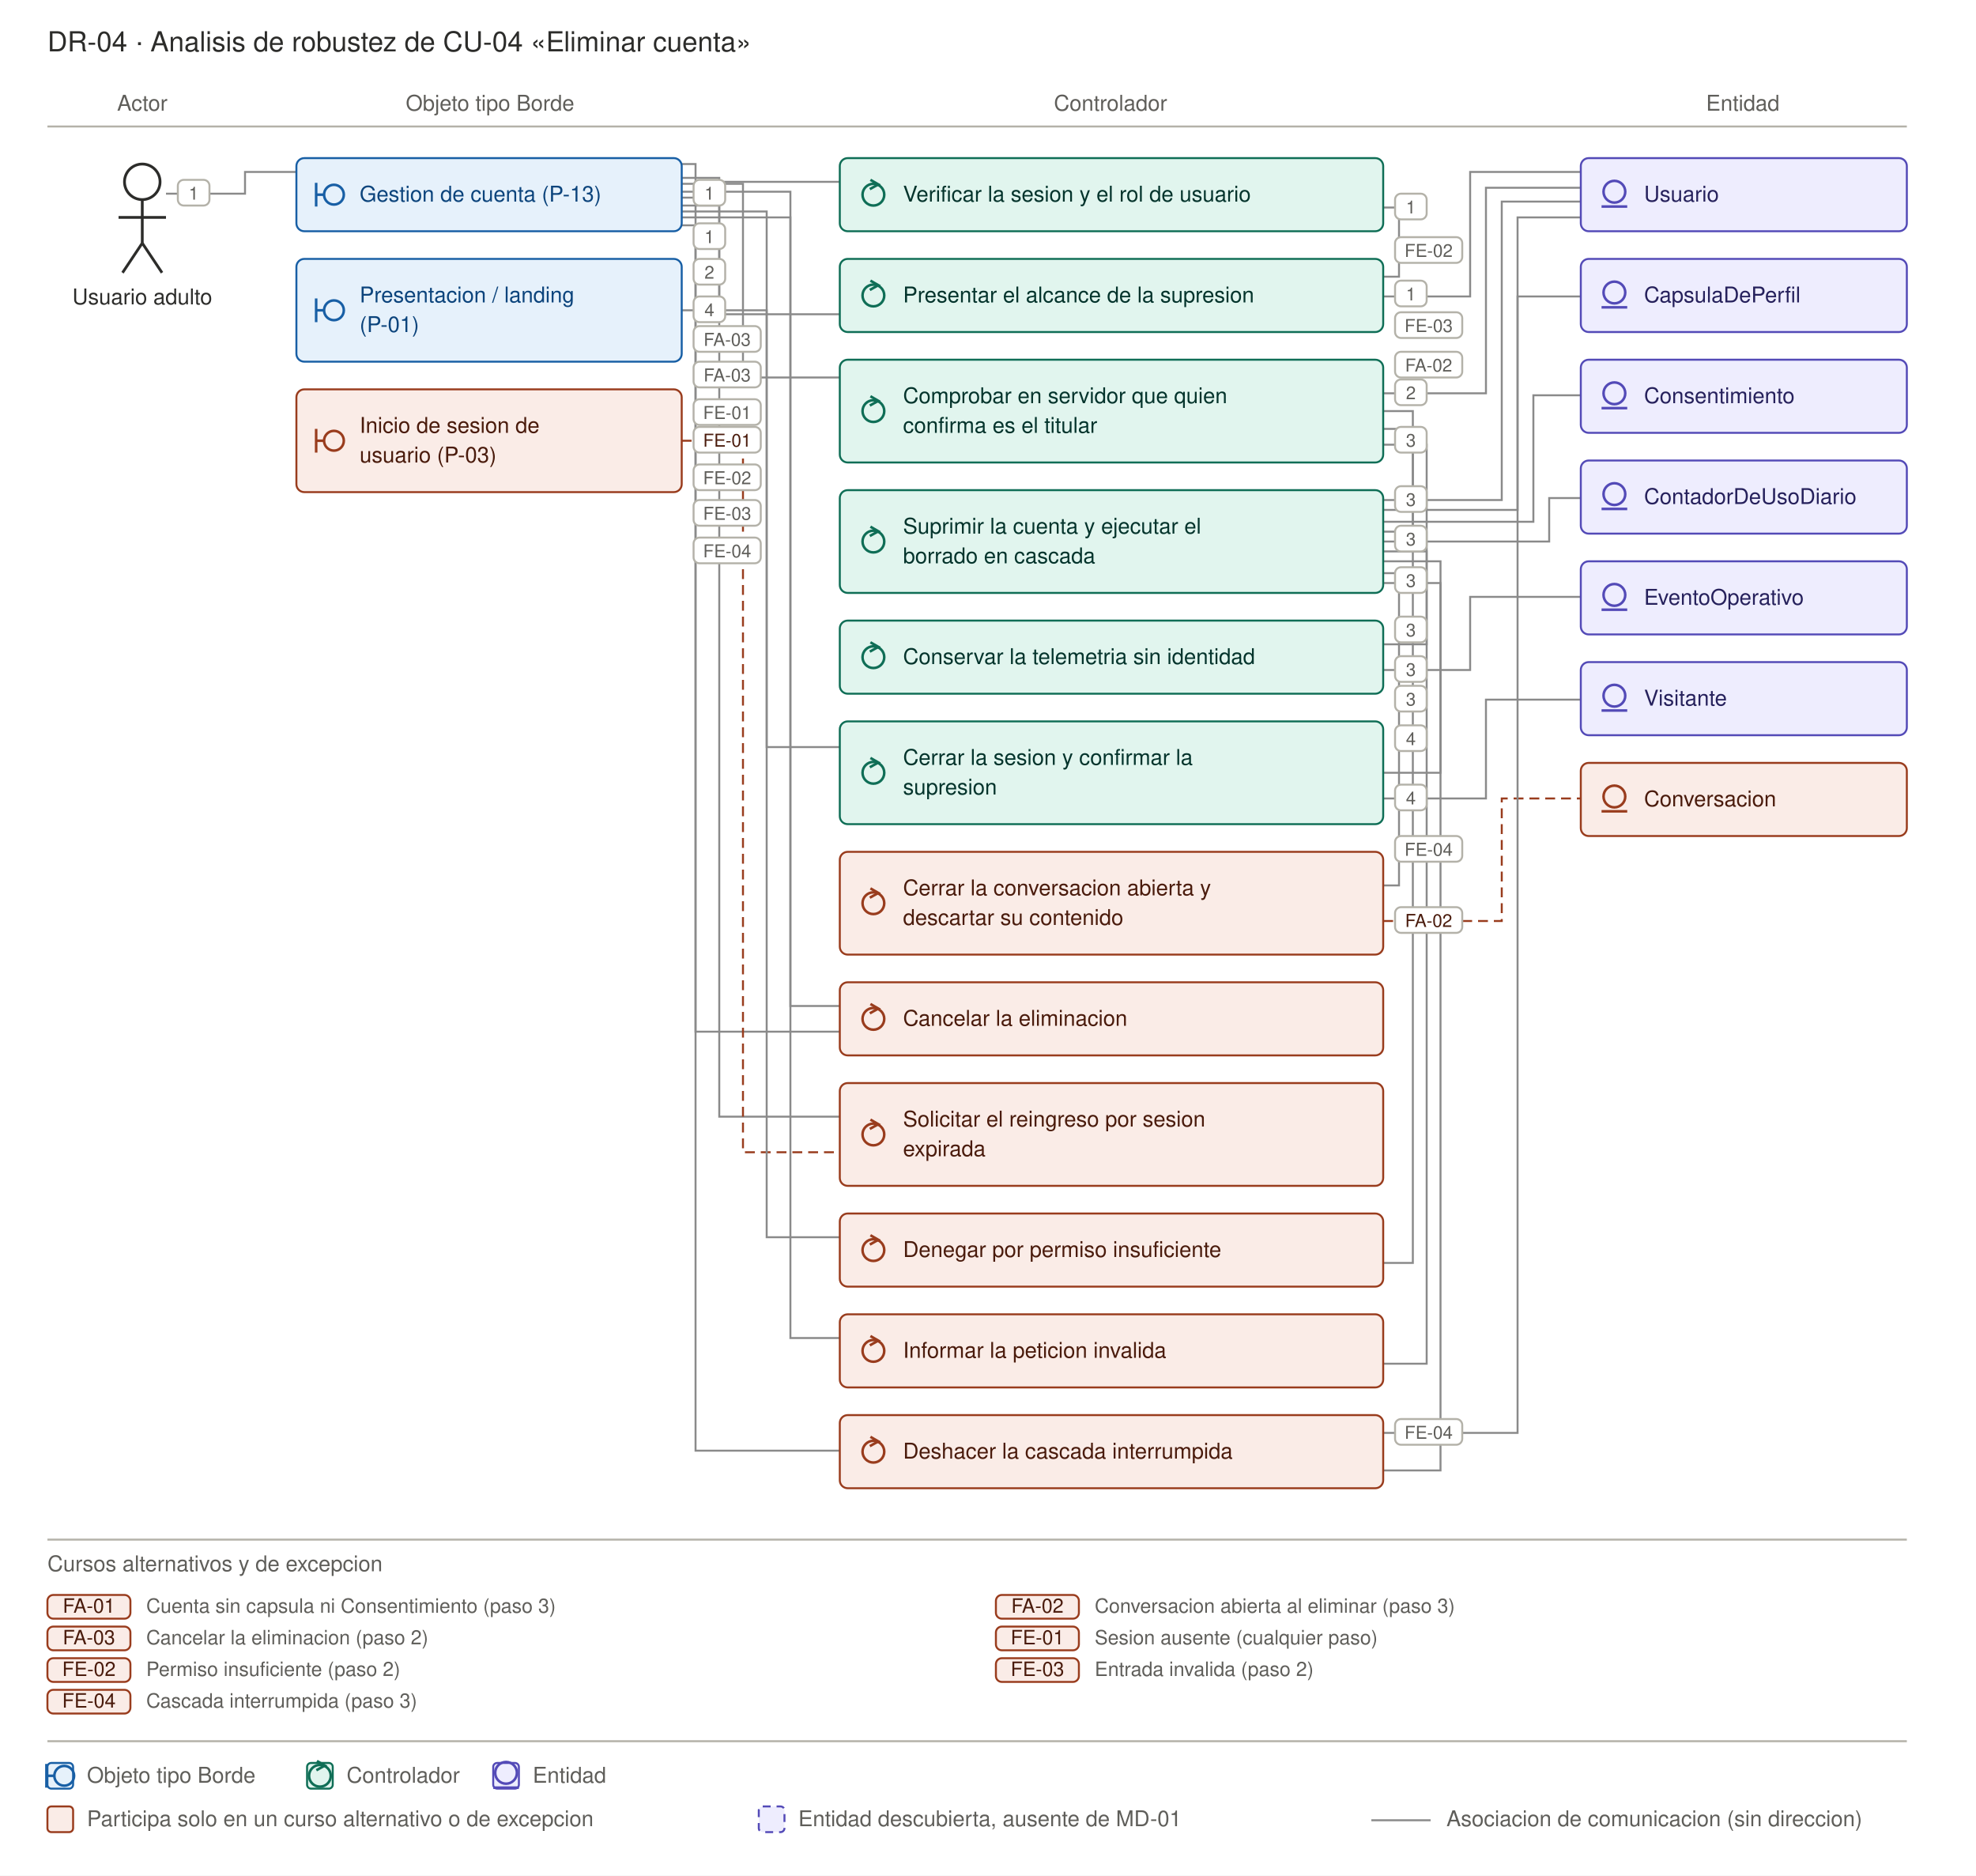
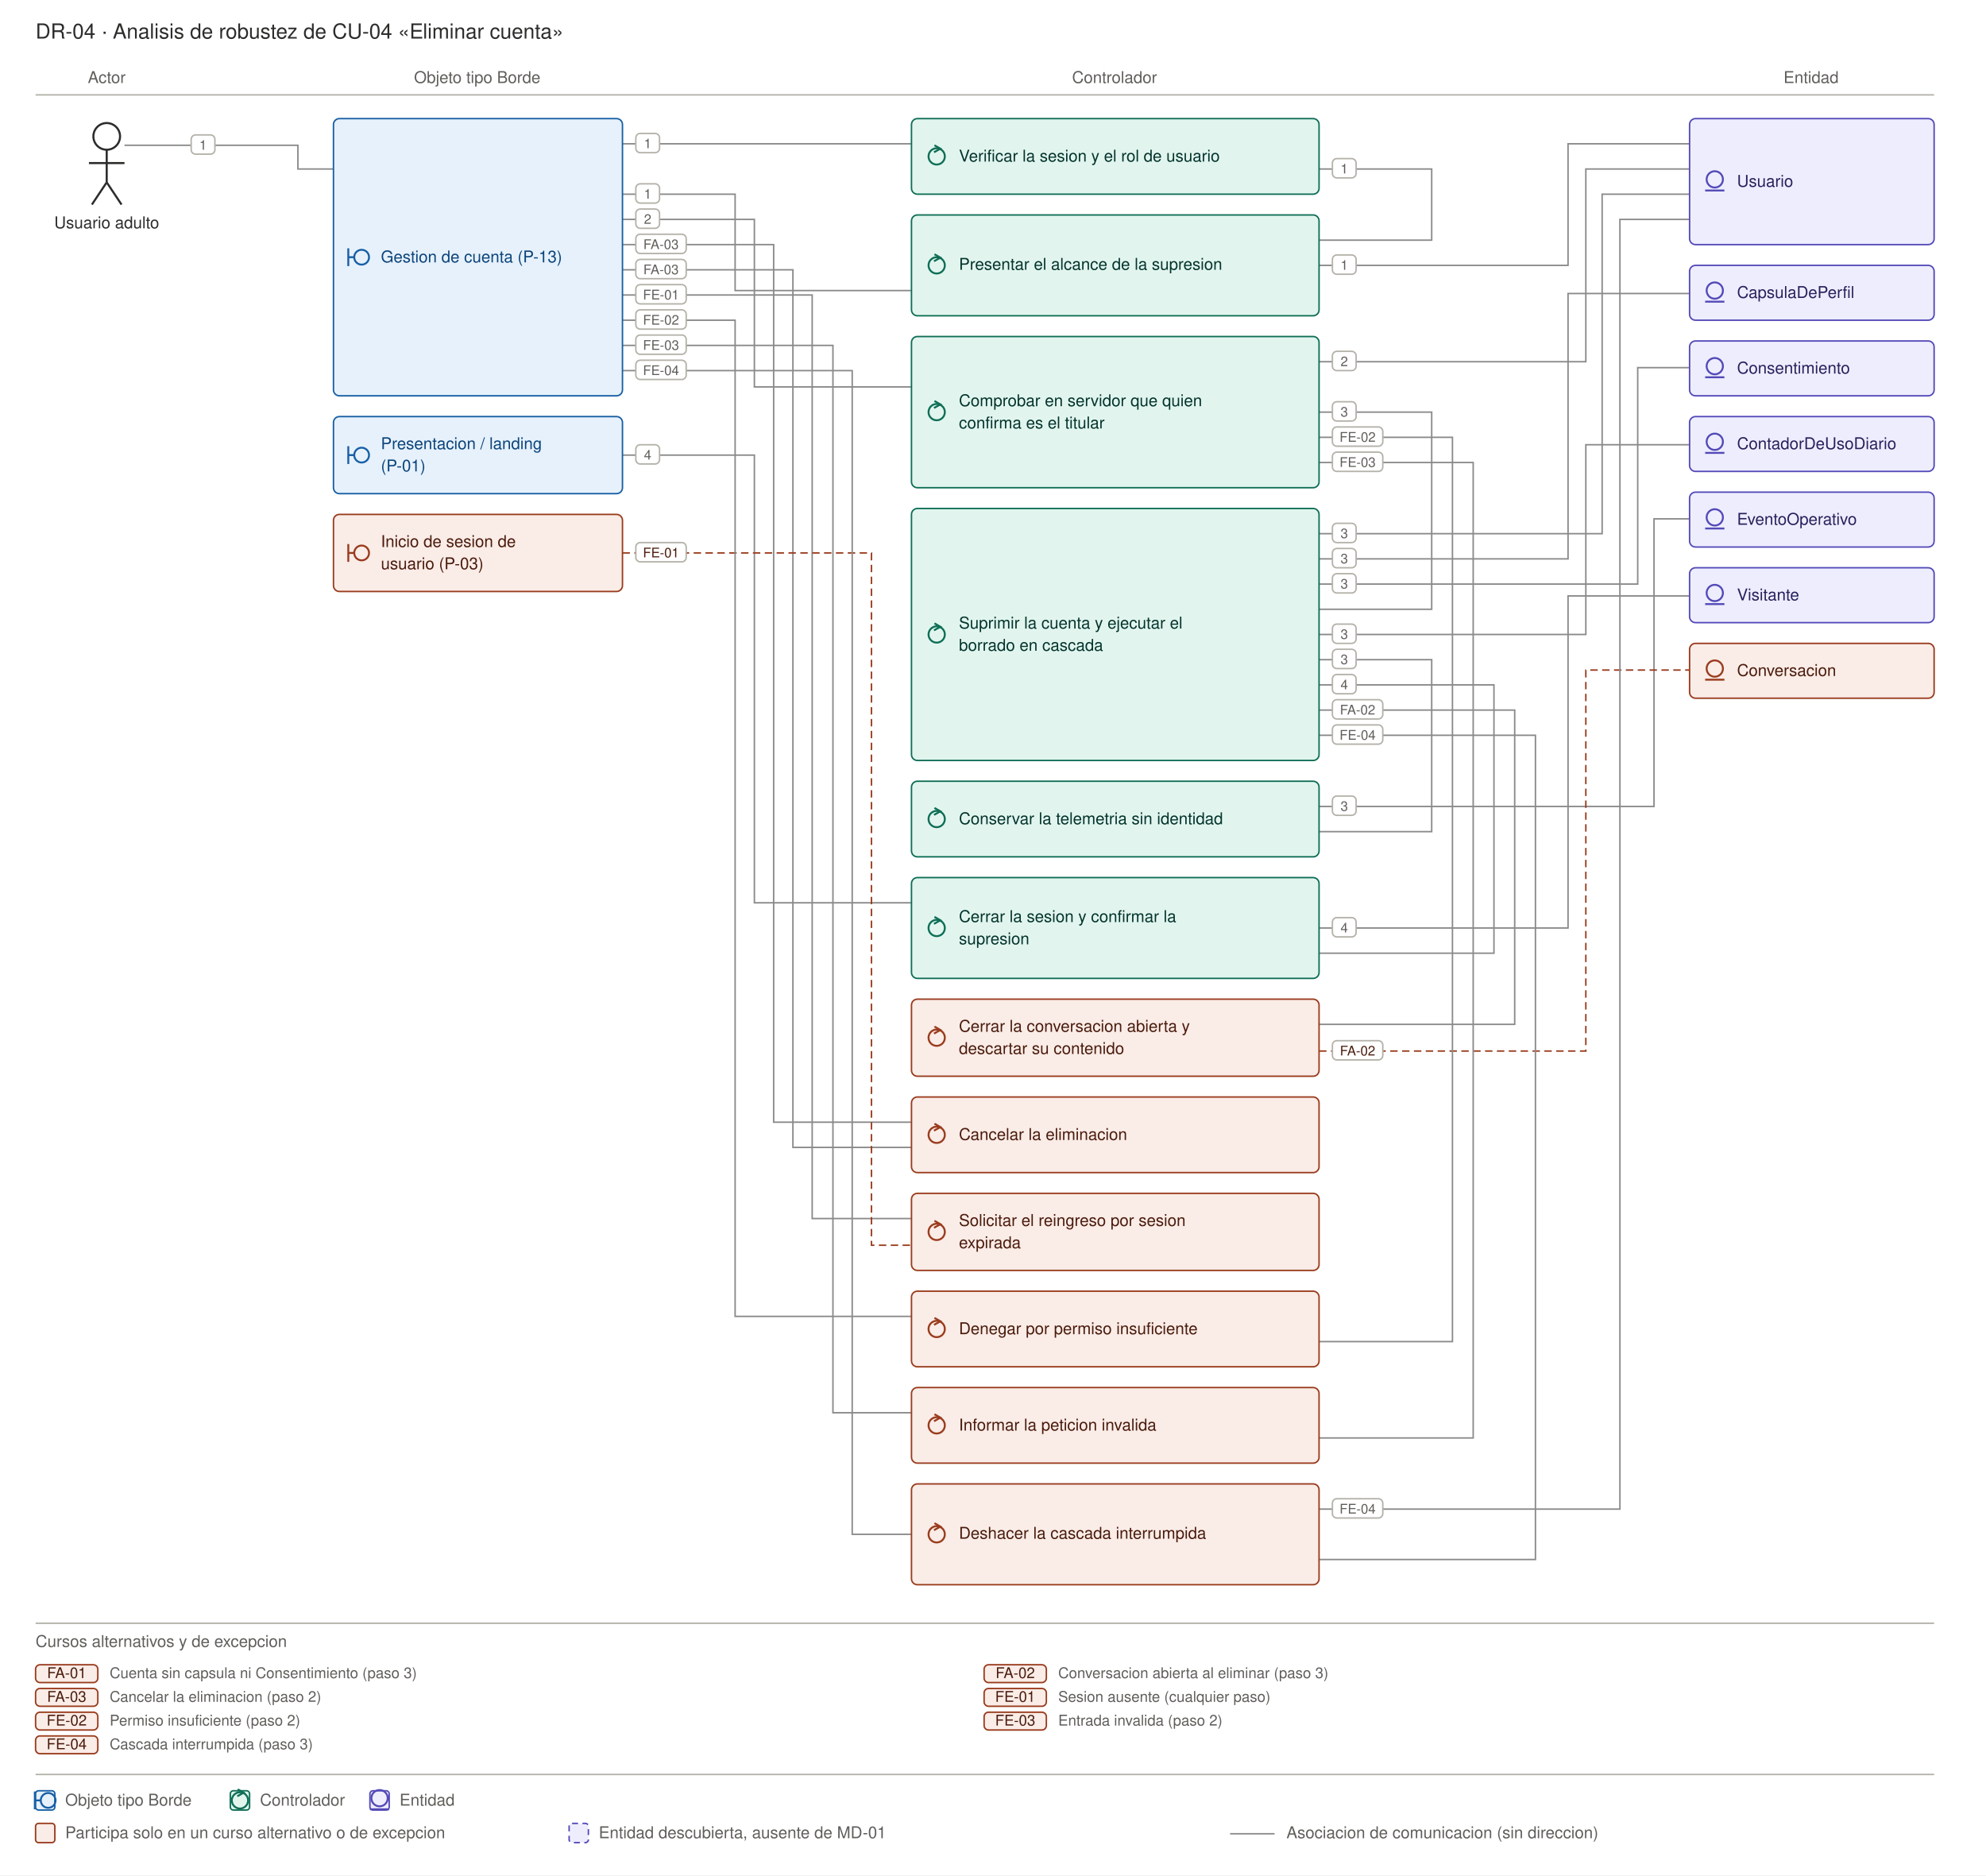
- <svg xmlns="http://www.w3.org/2000/svg" width="1000" height="949" viewBox="0 0 1000 949" role="img" font-family="Segoe UI, Helvetica, Arial, sans-serif">
-   <rect x="0" y="0" width="1000" height="949" fill="#FFFFFF" />
+ <svg xmlns="http://www.w3.org/2000/svg" width="1340" height="1265" viewBox="0 0 1340 1265" role="img" font-family="Segoe UI, Helvetica, Arial, sans-serif">
+   <rect x="0" y="0" width="1340" height="1265" fill="#FFFFFF" />
  <text x="24" y="26" font-size="14" font-weight="500" fill="#2C2C2A">DR-04 · Analisis de robustez de CU-04 «Eliminar cuenta»</text>
  <g font-size="11" font-weight="500" fill="#5F5E5A" text-anchor="middle">
    <text x="72" y="56">Actor</text>
-     <text x="248" y="56">Objeto tipo Borde</text>
-     <text x="562" y="56">Controlador</text>
-     <text x="882" y="56">Entidad</text>
-   </g>
-   <line x1="24" y1="64" x2="965" y2="64" stroke="#B4B2A9" stroke-width="1" />
+     <text x="322" y="56">Objeto tipo Borde</text>
+     <text x="752" y="56">Controlador</text>
+     <text x="1222" y="56">Entidad</text>
+   </g>
+   <line x1="24" y1="64" x2="1305" y2="64" stroke="#B4B2A9" stroke-width="1" />
  <g fill="none" stroke="#8a8a8a" stroke-width="1">
-     <polyline points="84,98 124,98 124,87 150,87" />
-     <polyline points="345,83 352,83 352,92 425,92" />
-     <polyline points="700,105 708,105 708,140 700,140" />
-     <polyline points="700,150 744,150 744,87 800,87" />
-     <polyline points="345,90 364,90 364,159 425,159" />
-     <polyline points="345,93 376,93 376,191 425,191" />
-     <polyline points="700,199 752,199 752,95 800,95" />
-     <polyline points="700,208 715,208 715,269 700,269" />
-     <polyline points="700,253 760,253 760,102 800,102" />
-     <polyline points="700,258 768,258 768,150 800,150" />
-     <polyline points="700,264 776,264 776,200 800,200" />
-     <polyline points="700,274 784,274 784,252 800,252" />
-     <polyline points="700,279 722,279 722,326 700,326" />
-     <polyline points="700,339 744,339 744,302 800,302" />
-     <polyline points="700,284 729,284 729,391 700,391" />
-     <polyline points="700,404 752,404 752,354 800,354" />
-     <polyline points="345,157 388,157 388,378 425,378" />
-     <polyline points="700,290 708,290 708,448 700,448" />
-     <polyline points="700,466 760,466 760,404 800,404" stroke="#993C1D" stroke-dasharray="5 3" />
-     <polyline points="345,97 400,97 400,509 425,509" />
-     <polyline points="345,100 352,100 352,522 425,522" />
-     <polyline points="345,104 364,104 364,565 425,565" />
-     <polyline points="345,223 376,223 376,583 425,583" stroke="#993C1D" stroke-dasharray="5 3" />
-     <polyline points="700,217 715,217 715,639 700,639" />
-     <polyline points="345,107 388,107 388,626 425,626" />
-     <polyline points="700,225 722,225 722,690 700,690" />
-     <polyline points="345,110 400,110 400,677 425,677" />
-     <polyline points="700,295 729,295 729,744 700,744" />
-     <polyline points="700,725 768,725 768,110 800,110" />
-     <polyline points="345,114 352,114 352,734 425,734" />
+     <polyline points="84,98 201,98 201,114 225,114" />
+     <polyline points="420,97 496,97 496,97 615,97" />
+     <polyline points="890,114 966,114 966,162 890,162" />
+     <polyline points="890,179 1058,179 1058,97 1140,97" />
+     <polyline points="420,131 496,131 496,196 615,196" />
+     <polyline points="420,148 509,148 509,261 615,261" />
+     <polyline points="890,244 1070,244 1070,114 1140,114" />
+     <polyline points="890,278 966,278 966,411 890,411" />
+     <polyline points="890,360 1081,360 1081,131 1140,131" />
+     <polyline points="890,377 1058,377 1058,198 1140,198" />
+     <polyline points="890,394 1105,394 1105,248 1140,248" />
+     <polyline points="890,428 1070,428 1070,300 1140,300" />
+     <polyline points="890,445 966,445 966,561 890,561" />
+     <polyline points="890,544 1116,544 1116,350 1140,350" />
+     <polyline points="890,462 1008,462 1008,643 890,643" />
+     <polyline points="890,626 1058,626 1058,402 1140,402" />
+     <polyline points="420,307 509,307 509,609 615,609" />
+     <polyline points="890,479 1022,479 1022,691 890,691" />
+     <polyline points="890,709 1070,709 1070,452 1140,452" stroke="#993C1D" stroke-dasharray="5 3" />
+     <polyline points="420,165 522,165 522,757 615,757" />
+     <polyline points="420,182 535,182 535,774 615,774" />
+     <polyline points="420,199 548,199 548,822 615,822" />
+     <polyline points="420,373 588,373 588,840 615,840" stroke="#993C1D" stroke-dasharray="5 3" />
+     <polyline points="890,295 980,295 980,905 890,905" />
+     <polyline points="420,216 496,216 496,888 615,888" />
+     <polyline points="890,312 994,312 994,970 890,970" />
+     <polyline points="420,233 562,233 562,953 615,953" />
+     <polyline points="890,496 1036,496 1036,1052 890,1052" />
+     <polyline points="890,1018 1093,1018 1093,148 1140,148" />
+     <polyline points="420,250 575,250 575,1035 615,1035" />
  </g>
  <g fill="none" stroke="#2C2C2A" stroke-width="1.4">
    <circle cx="72.0" cy="92" r="9" />
    <line x1="72.0" y1="101" x2="72.0" y2="123" />
    <line x1="60.0" y1="110" x2="84.0" y2="110" />
    <line x1="72.0" y1="123" x2="62.0" y2="138" />
    <line x1="72.0" y1="123" x2="82.0" y2="138" />
  </g>
  <g font-size="11" text-anchor="middle" fill="#2C2C2A">
    <text x="72" y="154">Usuario adulto</text>
  </g>
-   <rect x="150" y="80" width="195" height="37" rx="4" fill="#E6F1FB" stroke="#185FA5" />
+   <rect x="225" y="80" width="195" height="187" rx="4" fill="#E6F1FB" stroke="#185FA5" />
  <g fill="none" stroke="#185FA5" stroke-width="1.3">
-     <line x1="160" y1="92.5" x2="160" y2="104.5" />
-     <line x1="160" y1="98.5" x2="164" y2="98.5" />
-     <circle cx="169" cy="98.5" r="5" />
+     <line x1="235" y1="167.5" x2="235" y2="179.5" />
+     <line x1="235" y1="173.5" x2="239" y2="173.5" />
+     <circle cx="244" cy="173.5" r="5" />
  </g>
  <g font-size="11" fill="#0C447C">
-     <text x="182" y="102">Gestion de cuenta (P-13)</text>
-   </g>
-   <rect x="150" y="131" width="195" height="52" rx="4" fill="#E6F1FB" stroke="#185FA5" />
+     <text x="257" y="177">Gestion de cuenta (P-13)</text>
+   </g>
+   <rect x="225" y="281" width="195" height="52" rx="4" fill="#E6F1FB" stroke="#185FA5" />
  <g fill="none" stroke="#185FA5" stroke-width="1.3">
-     <line x1="160" y1="151.0" x2="160" y2="163.0" />
-     <line x1="160" y1="157.0" x2="164" y2="157.0" />
-     <circle cx="169" cy="157.0" r="5" />
+     <line x1="235" y1="301.0" x2="235" y2="313.0" />
+     <line x1="235" y1="307.0" x2="239" y2="307.0" />
+     <circle cx="244" cy="307.0" r="5" />
  </g>
  <g font-size="11" fill="#0C447C">
-     <text x="182" y="153">Presentacion / landing</text>
-     <text x="182" y="168">(P-01)</text>
-   </g>
-   <rect x="150" y="197" width="195" height="52" rx="4" fill="#FAECE7" stroke="#993C1D" />
-   <g fill="none" stroke="#993C1D" stroke-width="1.3">
-     <line x1="160" y1="217.0" x2="160" y2="229.0" />
-     <line x1="160" y1="223.0" x2="164" y2="223.0" />
-     <circle cx="169" cy="223.0" r="5" />
-   </g>
-   <g font-size="11" fill="#4A1B0C">
-     <text x="182" y="219">Inicio de sesion de</text>
-     <text x="182" y="234">usuario (P-03)</text>
-   </g>
-   <rect x="425" y="80" width="275" height="37" rx="4" fill="#E1F5EE" stroke="#0F6E56" />
-   <g fill="none" stroke="#0F6E56" stroke-width="1.3">
-     <circle cx="442" cy="98.5" r="5.5" />
-     <polyline points="440.5,91.0 444.5,93.3 440.2,95.7" />
-   </g>
-   <g font-size="11" fill="#04342C">
-     <text x="457" y="102">Verificar la sesion y el rol de usuario</text>
-   </g>
-   <rect x="425" y="131" width="275" height="37" rx="4" fill="#E1F5EE" stroke="#0F6E56" />
-   <g fill="none" stroke="#0F6E56" stroke-width="1.3">
-     <circle cx="442" cy="149.5" r="5.5" />
-     <polyline points="440.5,142.0 444.5,144.3 440.2,146.7" />
-   </g>
-   <g font-size="11" fill="#04342C">
-     <text x="457" y="153">Presentar el alcance de la supresion</text>
-   </g>
-   <rect x="425" y="182" width="275" height="52" rx="4" fill="#E1F5EE" stroke="#0F6E56" />
-   <g fill="none" stroke="#0F6E56" stroke-width="1.3">
-     <circle cx="442" cy="208.0" r="5.5" />
-     <polyline points="440.5,200.5 444.5,202.8 440.2,205.2" />
-   </g>
-   <g font-size="11" fill="#04342C">
-     <text x="457" y="204">Comprobar en servidor que quien</text>
-     <text x="457" y="219">confirma es el titular</text>
-   </g>
-   <rect x="425" y="248" width="275" height="52" rx="4" fill="#E1F5EE" stroke="#0F6E56" />
-   <g fill="none" stroke="#0F6E56" stroke-width="1.3">
-     <circle cx="442" cy="274.0" r="5.5" />
-     <polyline points="440.5,266.5 444.5,268.8 440.2,271.2" />
-   </g>
-   <g font-size="11" fill="#04342C">
-     <text x="457" y="270">Suprimir la cuenta y ejecutar el</text>
-     <text x="457" y="285">borrado en cascada</text>
-   </g>
-   <rect x="425" y="314" width="275" height="37" rx="4" fill="#E1F5EE" stroke="#0F6E56" />
-   <g fill="none" stroke="#0F6E56" stroke-width="1.3">
-     <circle cx="442" cy="332.5" r="5.5" />
-     <polyline points="440.5,325.0 444.5,327.3 440.2,329.7" />
-   </g>
-   <g font-size="11" fill="#04342C">
-     <text x="457" y="336">Conservar la telemetria sin identidad</text>
-   </g>
-   <rect x="425" y="365" width="275" height="52" rx="4" fill="#E1F5EE" stroke="#0F6E56" />
-   <g fill="none" stroke="#0F6E56" stroke-width="1.3">
-     <circle cx="442" cy="391.0" r="5.5" />
-     <polyline points="440.5,383.5 444.5,385.8 440.2,388.2" />
-   </g>
-   <g font-size="11" fill="#04342C">
-     <text x="457" y="387">Cerrar la sesion y confirmar la</text>
-     <text x="457" y="402">supresion</text>
-   </g>
-   <rect x="425" y="431" width="275" height="52" rx="4" fill="#FAECE7" stroke="#993C1D" />
-   <g fill="none" stroke="#993C1D" stroke-width="1.3">
-     <circle cx="442" cy="457.0" r="5.5" />
-     <polyline points="440.5,449.5 444.5,451.8 440.2,454.2" />
-   </g>
-   <g font-size="11" fill="#4A1B0C">
-     <text x="457" y="453">Cerrar la conversacion abierta y</text>
-     <text x="457" y="468">descartar su contenido</text>
-   </g>
-   <rect x="425" y="497" width="275" height="37" rx="4" fill="#FAECE7" stroke="#993C1D" />
-   <g fill="none" stroke="#993C1D" stroke-width="1.3">
-     <circle cx="442" cy="515.5" r="5.5" />
-     <polyline points="440.5,508.0 444.5,510.3 440.2,512.7" />
-   </g>
-   <g font-size="11" fill="#4A1B0C">
-     <text x="457" y="519">Cancelar la eliminacion</text>
-   </g>
-   <rect x="425" y="548" width="275" height="52" rx="4" fill="#FAECE7" stroke="#993C1D" />
-   <g fill="none" stroke="#993C1D" stroke-width="1.3">
-     <circle cx="442" cy="574.0" r="5.5" />
-     <polyline points="440.5,566.5 444.5,568.8 440.2,571.2" />
-   </g>
-   <g font-size="11" fill="#4A1B0C">
-     <text x="457" y="570">Solicitar el reingreso por sesion</text>
-     <text x="457" y="585">expirada</text>
-   </g>
-   <rect x="425" y="614" width="275" height="37" rx="4" fill="#FAECE7" stroke="#993C1D" />
-   <g fill="none" stroke="#993C1D" stroke-width="1.3">
-     <circle cx="442" cy="632.5" r="5.5" />
-     <polyline points="440.5,625.0 444.5,627.3 440.2,629.7" />
-   </g>
-   <g font-size="11" fill="#4A1B0C">
-     <text x="457" y="636">Denegar por permiso insuficiente</text>
-   </g>
-   <rect x="425" y="665" width="275" height="37" rx="4" fill="#FAECE7" stroke="#993C1D" />
-   <g fill="none" stroke="#993C1D" stroke-width="1.3">
-     <circle cx="442" cy="683.5" r="5.5" />
-     <polyline points="440.5,676.0 444.5,678.3 440.2,680.7" />
-   </g>
-   <g font-size="11" fill="#4A1B0C">
-     <text x="457" y="687">Informar la peticion invalida</text>
-   </g>
-   <rect x="425" y="716" width="275" height="37" rx="4" fill="#FAECE7" stroke="#993C1D" />
-   <g fill="none" stroke="#993C1D" stroke-width="1.3">
-     <circle cx="442" cy="734.5" r="5.5" />
-     <polyline points="440.5,727.0 444.5,729.3 440.2,731.7" />
-   </g>
-   <g font-size="11" fill="#4A1B0C">
-     <text x="457" y="738">Deshacer la cascada interrumpida</text>
-   </g>
-   <rect x="800" y="80" width="165" height="37" rx="4" fill="#EEEDFE" stroke="#534AB7" />
-   <g fill="none" stroke="#534AB7" stroke-width="1.3">
-     <circle cx="817" cy="97.0" r="5.5" />
-     <line x1="810.5" y1="104.5" x2="823.5" y2="104.5" />
-   </g>
-   <g font-size="11" fill="#26215C">
-     <text x="832" y="102">Usuario</text>
-   </g>
-   <rect x="800" y="131" width="165" height="37" rx="4" fill="#EEEDFE" stroke="#534AB7" />
-   <g fill="none" stroke="#534AB7" stroke-width="1.3">
-     <circle cx="817" cy="148.0" r="5.5" />
-     <line x1="810.5" y1="155.5" x2="823.5" y2="155.5" />
-   </g>
-   <g font-size="11" fill="#26215C">
-     <text x="832" y="153">CapsulaDePerfil</text>
-   </g>
-   <rect x="800" y="182" width="165" height="37" rx="4" fill="#EEEDFE" stroke="#534AB7" />
-   <g fill="none" stroke="#534AB7" stroke-width="1.3">
-     <circle cx="817" cy="199.0" r="5.5" />
-     <line x1="810.5" y1="206.5" x2="823.5" y2="206.5" />
-   </g>
-   <g font-size="11" fill="#26215C">
-     <text x="832" y="204">Consentimiento</text>
-   </g>
-   <rect x="800" y="233" width="165" height="37" rx="4" fill="#EEEDFE" stroke="#534AB7" />
-   <g fill="none" stroke="#534AB7" stroke-width="1.3">
-     <circle cx="817" cy="250.0" r="5.5" />
-     <line x1="810.5" y1="257.5" x2="823.5" y2="257.5" />
-   </g>
-   <g font-size="11" fill="#26215C">
-     <text x="832" y="255">ContadorDeUsoDiario</text>
-   </g>
-   <rect x="800" y="284" width="165" height="37" rx="4" fill="#EEEDFE" stroke="#534AB7" />
-   <g fill="none" stroke="#534AB7" stroke-width="1.3">
-     <circle cx="817" cy="301.0" r="5.5" />
-     <line x1="810.5" y1="308.5" x2="823.5" y2="308.5" />
-   </g>
-   <g font-size="11" fill="#26215C">
-     <text x="832" y="306">EventoOperativo</text>
-   </g>
-   <rect x="800" y="335" width="165" height="37" rx="4" fill="#EEEDFE" stroke="#534AB7" />
-   <g fill="none" stroke="#534AB7" stroke-width="1.3">
-     <circle cx="817" cy="352.0" r="5.5" />
-     <line x1="810.5" y1="359.5" x2="823.5" y2="359.5" />
-   </g>
-   <g font-size="11" fill="#26215C">
-     <text x="832" y="357">Visitante</text>
-   </g>
-   <rect x="800" y="386" width="165" height="37" rx="4" fill="#FAECE7" stroke="#993C1D" />
-   <g fill="none" stroke="#993C1D" stroke-width="1.3">
-     <circle cx="817" cy="403.0" r="5.5" />
-     <line x1="810.5" y1="410.5" x2="823.5" y2="410.5" />
-   </g>
-   <g font-size="11" fill="#4A1B0C">
-     <text x="832" y="408">Conversacion</text>
+     <text x="257" y="303">Presentacion / landing</text>
+     <text x="257" y="318">(P-01)</text>
+   </g>
+   <rect x="225" y="347" width="195" height="52" rx="4" fill="#FAECE7" stroke="#993C1D" />
+   <g fill="none" stroke="#993C1D" stroke-width="1.3">
+     <line x1="235" y1="367.0" x2="235" y2="379.0" />
+     <line x1="235" y1="373.0" x2="239" y2="373.0" />
+     <circle cx="244" cy="373.0" r="5" />
+   </g>
+   <g font-size="11" fill="#4A1B0C">
+     <text x="257" y="369">Inicio de sesion de</text>
+     <text x="257" y="384">usuario (P-03)</text>
+   </g>
+   <rect x="615" y="80" width="275" height="51" rx="4" fill="#E1F5EE" stroke="#0F6E56" />
+   <g fill="none" stroke="#0F6E56" stroke-width="1.3">
+     <circle cx="632" cy="105.5" r="5.5" />
+     <polyline points="630.5,98.0 634.5,100.3 630.2,102.7" />
+   </g>
+   <g font-size="11" fill="#04342C">
+     <text x="647" y="109">Verificar la sesion y el rol de usuario</text>
+   </g>
+   <rect x="615" y="145" width="275" height="68" rx="4" fill="#E1F5EE" stroke="#0F6E56" />
+   <g fill="none" stroke="#0F6E56" stroke-width="1.3">
+     <circle cx="632" cy="179.0" r="5.5" />
+     <polyline points="630.5,171.5 634.5,173.8 630.2,176.2" />
+   </g>
+   <g font-size="11" fill="#04342C">
+     <text x="647" y="182">Presentar el alcance de la supresion</text>
+   </g>
+   <rect x="615" y="227" width="275" height="102" rx="4" fill="#E1F5EE" stroke="#0F6E56" />
+   <g fill="none" stroke="#0F6E56" stroke-width="1.3">
+     <circle cx="632" cy="278.0" r="5.5" />
+     <polyline points="630.5,270.5 634.5,272.8 630.2,275.2" />
+   </g>
+   <g font-size="11" fill="#04342C">
+     <text x="647" y="274">Comprobar en servidor que quien</text>
+     <text x="647" y="289">confirma es el titular</text>
+   </g>
+   <rect x="615" y="343" width="275" height="170" rx="4" fill="#E1F5EE" stroke="#0F6E56" />
+   <g fill="none" stroke="#0F6E56" stroke-width="1.3">
+     <circle cx="632" cy="428.0" r="5.5" />
+     <polyline points="630.5,420.5 634.5,422.8 630.2,425.2" />
+   </g>
+   <g font-size="11" fill="#04342C">
+     <text x="647" y="424">Suprimir la cuenta y ejecutar el</text>
+     <text x="647" y="439">borrado en cascada</text>
+   </g>
+   <rect x="615" y="527" width="275" height="51" rx="4" fill="#E1F5EE" stroke="#0F6E56" />
+   <g fill="none" stroke="#0F6E56" stroke-width="1.3">
+     <circle cx="632" cy="552.5" r="5.5" />
+     <polyline points="630.5,545.0 634.5,547.3 630.2,549.7" />
+   </g>
+   <g font-size="11" fill="#04342C">
+     <text x="647" y="556">Conservar la telemetria sin identidad</text>
+   </g>
+   <rect x="615" y="592" width="275" height="68" rx="4" fill="#E1F5EE" stroke="#0F6E56" />
+   <g fill="none" stroke="#0F6E56" stroke-width="1.3">
+     <circle cx="632" cy="626.0" r="5.5" />
+     <polyline points="630.5,618.5 634.5,620.8 630.2,623.2" />
+   </g>
+   <g font-size="11" fill="#04342C">
+     <text x="647" y="622">Cerrar la sesion y confirmar la</text>
+     <text x="647" y="637">supresion</text>
+   </g>
+   <rect x="615" y="674" width="275" height="52" rx="4" fill="#FAECE7" stroke="#993C1D" />
+   <g fill="none" stroke="#993C1D" stroke-width="1.3">
+     <circle cx="632" cy="700.0" r="5.5" />
+     <polyline points="630.5,692.5 634.5,694.8 630.2,697.2" />
+   </g>
+   <g font-size="11" fill="#4A1B0C">
+     <text x="647" y="696">Cerrar la conversacion abierta y</text>
+     <text x="647" y="711">descartar su contenido</text>
+   </g>
+   <rect x="615" y="740" width="275" height="51" rx="4" fill="#FAECE7" stroke="#993C1D" />
+   <g fill="none" stroke="#993C1D" stroke-width="1.3">
+     <circle cx="632" cy="765.5" r="5.5" />
+     <polyline points="630.5,758.0 634.5,760.3 630.2,762.7" />
+   </g>
+   <g font-size="11" fill="#4A1B0C">
+     <text x="647" y="769">Cancelar la eliminacion</text>
+   </g>
+   <rect x="615" y="805" width="275" height="52" rx="4" fill="#FAECE7" stroke="#993C1D" />
+   <g fill="none" stroke="#993C1D" stroke-width="1.3">
+     <circle cx="632" cy="831.0" r="5.5" />
+     <polyline points="630.5,823.5 634.5,825.8 630.2,828.2" />
+   </g>
+   <g font-size="11" fill="#4A1B0C">
+     <text x="647" y="827">Solicitar el reingreso por sesion</text>
+     <text x="647" y="842">expirada</text>
+   </g>
+   <rect x="615" y="871" width="275" height="51" rx="4" fill="#FAECE7" stroke="#993C1D" />
+   <g fill="none" stroke="#993C1D" stroke-width="1.3">
+     <circle cx="632" cy="896.5" r="5.5" />
+     <polyline points="630.5,889.0 634.5,891.3 630.2,893.7" />
+   </g>
+   <g font-size="11" fill="#4A1B0C">
+     <text x="647" y="900">Denegar por permiso insuficiente</text>
+   </g>
+   <rect x="615" y="936" width="275" height="51" rx="4" fill="#FAECE7" stroke="#993C1D" />
+   <g fill="none" stroke="#993C1D" stroke-width="1.3">
+     <circle cx="632" cy="961.5" r="5.5" />
+     <polyline points="630.5,954.0 634.5,956.3 630.2,958.7" />
+   </g>
+   <g font-size="11" fill="#4A1B0C">
+     <text x="647" y="965">Informar la peticion invalida</text>
+   </g>
+   <rect x="615" y="1001" width="275" height="68" rx="4" fill="#FAECE7" stroke="#993C1D" />
+   <g fill="none" stroke="#993C1D" stroke-width="1.3">
+     <circle cx="632" cy="1035.0" r="5.5" />
+     <polyline points="630.5,1027.5 634.5,1029.8 630.2,1032.2" />
+   </g>
+   <g font-size="11" fill="#4A1B0C">
+     <text x="647" y="1038">Deshacer la cascada interrumpida</text>
+   </g>
+   <rect x="1140" y="80" width="165" height="85" rx="4" fill="#EEEDFE" stroke="#534AB7" />
+   <g fill="none" stroke="#534AB7" stroke-width="1.3">
+     <circle cx="1157" cy="121.0" r="5.5" />
+     <line x1="1150.5" y1="128.5" x2="1163.5" y2="128.5" />
+   </g>
+   <g font-size="11" fill="#26215C">
+     <text x="1172" y="126">Usuario</text>
+   </g>
+   <rect x="1140" y="179" width="165" height="37" rx="4" fill="#EEEDFE" stroke="#534AB7" />
+   <g fill="none" stroke="#534AB7" stroke-width="1.3">
+     <circle cx="1157" cy="196.0" r="5.5" />
+     <line x1="1150.5" y1="203.5" x2="1163.5" y2="203.5" />
+   </g>
+   <g font-size="11" fill="#26215C">
+     <text x="1172" y="201">CapsulaDePerfil</text>
+   </g>
+   <rect x="1140" y="230" width="165" height="37" rx="4" fill="#EEEDFE" stroke="#534AB7" />
+   <g fill="none" stroke="#534AB7" stroke-width="1.3">
+     <circle cx="1157" cy="247.0" r="5.5" />
+     <line x1="1150.5" y1="254.5" x2="1163.5" y2="254.5" />
+   </g>
+   <g font-size="11" fill="#26215C">
+     <text x="1172" y="252">Consentimiento</text>
+   </g>
+   <rect x="1140" y="281" width="165" height="37" rx="4" fill="#EEEDFE" stroke="#534AB7" />
+   <g fill="none" stroke="#534AB7" stroke-width="1.3">
+     <circle cx="1157" cy="298.0" r="5.5" />
+     <line x1="1150.5" y1="305.5" x2="1163.5" y2="305.5" />
+   </g>
+   <g font-size="11" fill="#26215C">
+     <text x="1172" y="303">ContadorDeUsoDiario</text>
+   </g>
+   <rect x="1140" y="332" width="165" height="37" rx="4" fill="#EEEDFE" stroke="#534AB7" />
+   <g fill="none" stroke="#534AB7" stroke-width="1.3">
+     <circle cx="1157" cy="349.0" r="5.5" />
+     <line x1="1150.5" y1="356.5" x2="1163.5" y2="356.5" />
+   </g>
+   <g font-size="11" fill="#26215C">
+     <text x="1172" y="354">EventoOperativo</text>
+   </g>
+   <rect x="1140" y="383" width="165" height="37" rx="4" fill="#EEEDFE" stroke="#534AB7" />
+   <g fill="none" stroke="#534AB7" stroke-width="1.3">
+     <circle cx="1157" cy="400.0" r="5.5" />
+     <line x1="1150.5" y1="407.5" x2="1163.5" y2="407.5" />
+   </g>
+   <g font-size="11" fill="#26215C">
+     <text x="1172" y="405">Visitante</text>
+   </g>
+   <rect x="1140" y="434" width="165" height="37" rx="4" fill="#FAECE7" stroke="#993C1D" />
+   <g fill="none" stroke="#993C1D" stroke-width="1.3">
+     <circle cx="1157" cy="451.0" r="5.5" />
+     <line x1="1150.5" y1="458.5" x2="1163.5" y2="458.5" />
+   </g>
+   <g font-size="11" fill="#4A1B0C">
+     <text x="1172" y="456">Conversacion</text>
  </g>
  <g font-size="9" text-anchor="middle">
-     <rect x="90" y="91" width="16" height="13" rx="3" fill="#FFFFFF" stroke="#B4B2A9" />
-     <text x="98" y="101" fill="#5F5E5A">1</text>
-     <rect x="351" y="91" width="16" height="13" rx="3" fill="#FFFFFF" stroke="#B4B2A9" />
-     <text x="359" y="101" fill="#5F5E5A">1</text>
-     <rect x="706" y="98" width="16" height="13" rx="3" fill="#FFFFFF" stroke="#B4B2A9" />
-     <text x="714" y="108" fill="#5F5E5A">1</text>
-     <rect x="706" y="142" width="16" height="13" rx="3" fill="#FFFFFF" stroke="#B4B2A9" />
-     <text x="714" y="152" fill="#5F5E5A">1</text>
-     <rect x="351" y="113" width="16" height="13" rx="3" fill="#FFFFFF" stroke="#B4B2A9" />
-     <text x="359" y="123" fill="#5F5E5A">1</text>
-     <rect x="351" y="131" width="16" height="13" rx="3" fill="#FFFFFF" stroke="#B4B2A9" />
-     <text x="359" y="141" fill="#5F5E5A">2</text>
-     <rect x="706" y="192" width="16" height="13" rx="3" fill="#FFFFFF" stroke="#B4B2A9" />
-     <text x="714" y="202" fill="#5F5E5A">2</text>
-     <rect x="706" y="216" width="16" height="13" rx="3" fill="#FFFFFF" stroke="#B4B2A9" />
-     <text x="714" y="226" fill="#5F5E5A">3</text>
-     <rect x="706" y="246" width="16" height="13" rx="3" fill="#FFFFFF" stroke="#B4B2A9" />
-     <text x="714" y="256" fill="#5F5E5A">3</text>
-     <rect x="706" y="266" width="16" height="13" rx="3" fill="#FFFFFF" stroke="#B4B2A9" />
-     <text x="714" y="276" fill="#5F5E5A">3</text>
-     <rect x="706" y="287" width="16" height="13" rx="3" fill="#FFFFFF" stroke="#B4B2A9" />
-     <text x="714" y="297" fill="#5F5E5A">3</text>
-     <rect x="706" y="312" width="16" height="13" rx="3" fill="#FFFFFF" stroke="#B4B2A9" />
-     <text x="714" y="322" fill="#5F5E5A">3</text>
-     <rect x="706" y="332" width="16" height="13" rx="3" fill="#FFFFFF" stroke="#B4B2A9" />
-     <text x="714" y="342" fill="#5F5E5A">3</text>
-     <rect x="706" y="347" width="16" height="13" rx="3" fill="#FFFFFF" stroke="#B4B2A9" />
-     <text x="714" y="357" fill="#5F5E5A">3</text>
-     <rect x="706" y="367" width="16" height="13" rx="3" fill="#FFFFFF" stroke="#B4B2A9" />
-     <text x="714" y="377" fill="#5F5E5A">4</text>
-     <rect x="706" y="397" width="16" height="13" rx="3" fill="#FFFFFF" stroke="#B4B2A9" />
-     <text x="714" y="407" fill="#5F5E5A">4</text>
-     <rect x="351" y="150" width="16" height="13" rx="3" fill="#FFFFFF" stroke="#B4B2A9" />
-     <text x="359" y="160" fill="#5F5E5A">4</text>
-     <rect x="706" y="178" width="34" height="13" rx="3" fill="#FFFFFF" stroke="#B4B2A9" />
-     <text x="723" y="188" fill="#5F5E5A">FA-02</text>
-     <rect x="706" y="459" width="34" height="13" rx="3" fill="#FFFFFF" stroke="#B4B2A9" />
-     <text x="723" y="469" fill="#4A1B0C">FA-02</text>
-     <rect x="351" y="165" width="34" height="13" rx="3" fill="#FFFFFF" stroke="#B4B2A9" />
-     <text x="368" y="175" fill="#5F5E5A">FA-03</text>
-     <rect x="351" y="183" width="34" height="13" rx="3" fill="#FFFFFF" stroke="#B4B2A9" />
-     <text x="368" y="193" fill="#5F5E5A">FA-03</text>
-     <rect x="351" y="202" width="34" height="13" rx="3" fill="#FFFFFF" stroke="#B4B2A9" />
-     <text x="368" y="212" fill="#5F5E5A">FE-01</text>
-     <rect x="351" y="216" width="34" height="13" rx="3" fill="#FFFFFF" stroke="#B4B2A9" />
-     <text x="368" y="226" fill="#4A1B0C">FE-01</text>
-     <rect x="706" y="120" width="34" height="13" rx="3" fill="#FFFFFF" stroke="#B4B2A9" />
-     <text x="723" y="130" fill="#5F5E5A">FE-02</text>
-     <rect x="351" y="235" width="34" height="13" rx="3" fill="#FFFFFF" stroke="#B4B2A9" />
-     <text x="368" y="245" fill="#5F5E5A">FE-02</text>
-     <rect x="706" y="158" width="34" height="13" rx="3" fill="#FFFFFF" stroke="#B4B2A9" />
-     <text x="723" y="168" fill="#5F5E5A">FE-03</text>
-     <rect x="351" y="253" width="34" height="13" rx="3" fill="#FFFFFF" stroke="#B4B2A9" />
-     <text x="368" y="263" fill="#5F5E5A">FE-03</text>
-     <rect x="706" y="423" width="34" height="13" rx="3" fill="#FFFFFF" stroke="#B4B2A9" />
-     <text x="723" y="433" fill="#5F5E5A">FE-04</text>
-     <rect x="706" y="718" width="34" height="13" rx="3" fill="#FFFFFF" stroke="#B4B2A9" />
-     <text x="723" y="728" fill="#5F5E5A">FE-04</text>
-     <rect x="351" y="272" width="34" height="13" rx="3" fill="#FFFFFF" stroke="#B4B2A9" />
-     <text x="368" y="282" fill="#5F5E5A">FE-04</text>
-   </g>
-   <line x1="24" y1="779" x2="965" y2="779" stroke="#B4B2A9" stroke-width="1" />
-   <text x="24" y="795" font-size="11" font-weight="500" fill="#5F5E5A">Cursos alternativos y de excepcion</text>
+     <rect x="129" y="91" width="16" height="13" rx="3" fill="#FFFFFF" stroke="#B4B2A9" />
+     <text x="137" y="101" fill="#5F5E5A">1</text>
+     <rect x="429" y="90" width="16" height="13" rx="3" fill="#FFFFFF" stroke="#B4B2A9" />
+     <text x="437" y="100" fill="#5F5E5A">1</text>
+     <rect x="899" y="107" width="16" height="13" rx="3" fill="#FFFFFF" stroke="#B4B2A9" />
+     <text x="907" y="117" fill="#5F5E5A">1</text>
+     <rect x="899" y="172" width="16" height="13" rx="3" fill="#FFFFFF" stroke="#B4B2A9" />
+     <text x="907" y="182" fill="#5F5E5A">1</text>
+     <rect x="429" y="124" width="16" height="13" rx="3" fill="#FFFFFF" stroke="#B4B2A9" />
+     <text x="437" y="134" fill="#5F5E5A">1</text>
+     <rect x="429" y="141" width="16" height="13" rx="3" fill="#FFFFFF" stroke="#B4B2A9" />
+     <text x="437" y="151" fill="#5F5E5A">2</text>
+     <rect x="899" y="237" width="16" height="13" rx="3" fill="#FFFFFF" stroke="#B4B2A9" />
+     <text x="907" y="247" fill="#5F5E5A">2</text>
+     <rect x="899" y="271" width="16" height="13" rx="3" fill="#FFFFFF" stroke="#B4B2A9" />
+     <text x="907" y="281" fill="#5F5E5A">3</text>
+     <rect x="899" y="353" width="16" height="13" rx="3" fill="#FFFFFF" stroke="#B4B2A9" />
+     <text x="907" y="363" fill="#5F5E5A">3</text>
+     <rect x="899" y="370" width="16" height="13" rx="3" fill="#FFFFFF" stroke="#B4B2A9" />
+     <text x="907" y="380" fill="#5F5E5A">3</text>
+     <rect x="899" y="387" width="16" height="13" rx="3" fill="#FFFFFF" stroke="#B4B2A9" />
+     <text x="907" y="397" fill="#5F5E5A">3</text>
+     <rect x="899" y="421" width="16" height="13" rx="3" fill="#FFFFFF" stroke="#B4B2A9" />
+     <text x="907" y="431" fill="#5F5E5A">3</text>
+     <rect x="899" y="438" width="16" height="13" rx="3" fill="#FFFFFF" stroke="#B4B2A9" />
+     <text x="907" y="448" fill="#5F5E5A">3</text>
+     <rect x="899" y="537" width="16" height="13" rx="3" fill="#FFFFFF" stroke="#B4B2A9" />
+     <text x="907" y="547" fill="#5F5E5A">3</text>
+     <rect x="899" y="455" width="16" height="13" rx="3" fill="#FFFFFF" stroke="#B4B2A9" />
+     <text x="907" y="465" fill="#5F5E5A">4</text>
+     <rect x="899" y="619" width="16" height="13" rx="3" fill="#FFFFFF" stroke="#B4B2A9" />
+     <text x="907" y="629" fill="#5F5E5A">4</text>
+     <rect x="429" y="300" width="16" height="13" rx="3" fill="#FFFFFF" stroke="#B4B2A9" />
+     <text x="437" y="310" fill="#5F5E5A">4</text>
+     <rect x="899" y="472" width="34" height="13" rx="3" fill="#FFFFFF" stroke="#B4B2A9" />
+     <text x="916" y="482" fill="#5F5E5A">FA-02</text>
+     <rect x="899" y="702" width="34" height="13" rx="3" fill="#FFFFFF" stroke="#B4B2A9" />
+     <text x="916" y="712" fill="#4A1B0C">FA-02</text>
+     <rect x="429" y="158" width="34" height="13" rx="3" fill="#FFFFFF" stroke="#B4B2A9" />
+     <text x="446" y="168" fill="#5F5E5A">FA-03</text>
+     <rect x="429" y="175" width="34" height="13" rx="3" fill="#FFFFFF" stroke="#B4B2A9" />
+     <text x="446" y="185" fill="#5F5E5A">FA-03</text>
+     <rect x="429" y="192" width="34" height="13" rx="3" fill="#FFFFFF" stroke="#B4B2A9" />
+     <text x="446" y="202" fill="#5F5E5A">FE-01</text>
+     <rect x="429" y="366" width="34" height="13" rx="3" fill="#FFFFFF" stroke="#B4B2A9" />
+     <text x="446" y="376" fill="#4A1B0C">FE-01</text>
+     <rect x="899" y="288" width="34" height="13" rx="3" fill="#FFFFFF" stroke="#B4B2A9" />
+     <text x="916" y="298" fill="#5F5E5A">FE-02</text>
+     <rect x="429" y="209" width="34" height="13" rx="3" fill="#FFFFFF" stroke="#B4B2A9" />
+     <text x="446" y="219" fill="#5F5E5A">FE-02</text>
+     <rect x="899" y="305" width="34" height="13" rx="3" fill="#FFFFFF" stroke="#B4B2A9" />
+     <text x="916" y="315" fill="#5F5E5A">FE-03</text>
+     <rect x="429" y="226" width="34" height="13" rx="3" fill="#FFFFFF" stroke="#B4B2A9" />
+     <text x="446" y="236" fill="#5F5E5A">FE-03</text>
+     <rect x="899" y="489" width="34" height="13" rx="3" fill="#FFFFFF" stroke="#B4B2A9" />
+     <text x="916" y="499" fill="#5F5E5A">FE-04</text>
+     <rect x="899" y="1011" width="34" height="13" rx="3" fill="#FFFFFF" stroke="#B4B2A9" />
+     <text x="916" y="1021" fill="#5F5E5A">FE-04</text>
+     <rect x="429" y="243" width="34" height="13" rx="3" fill="#FFFFFF" stroke="#B4B2A9" />
+     <text x="446" y="253" fill="#5F5E5A">FE-04</text>
+   </g>
+   <line x1="24" y1="1095" x2="1305" y2="1095" stroke="#B4B2A9" stroke-width="1" />
+   <text x="24" y="1111" font-size="11" font-weight="500" fill="#5F5E5A">Cursos alternativos y de excepcion</text>
  <g font-size="10">
-     <rect x="24" y="807" width="42" height="12" rx="3" fill="#FAECE7" stroke="#993C1D" />
-     <text x="45" y="816" text-anchor="middle" fill="#4A1B0C">FA-01</text>
-     <text x="74" y="816" fill="#5F5E5A">Cuenta sin capsula ni Consentimiento (paso 3)</text>
-     <rect x="504" y="807" width="42" height="12" rx="3" fill="#FAECE7" stroke="#993C1D" />
-     <text x="525" y="816" text-anchor="middle" fill="#4A1B0C">FA-02</text>
-     <text x="554" y="816" fill="#5F5E5A">Conversacion abierta al eliminar (paso 3)</text>
-     <rect x="24" y="823" width="42" height="12" rx="3" fill="#FAECE7" stroke="#993C1D" />
-     <text x="45" y="832" text-anchor="middle" fill="#4A1B0C">FA-03</text>
-     <text x="74" y="832" fill="#5F5E5A">Cancelar la eliminacion (paso 2)</text>
-     <rect x="504" y="823" width="42" height="12" rx="3" fill="#FAECE7" stroke="#993C1D" />
-     <text x="525" y="832" text-anchor="middle" fill="#4A1B0C">FE-01</text>
-     <text x="554" y="832" fill="#5F5E5A">Sesion ausente (cualquier paso)</text>
-     <rect x="24" y="839" width="42" height="12" rx="3" fill="#FAECE7" stroke="#993C1D" />
-     <text x="45" y="848" text-anchor="middle" fill="#4A1B0C">FE-02</text>
-     <text x="74" y="848" fill="#5F5E5A">Permiso insuficiente (paso 2)</text>
-     <rect x="504" y="839" width="42" height="12" rx="3" fill="#FAECE7" stroke="#993C1D" />
-     <text x="525" y="848" text-anchor="middle" fill="#4A1B0C">FE-03</text>
-     <text x="554" y="848" fill="#5F5E5A">Entrada invalida (paso 2)</text>
-     <rect x="24" y="855" width="42" height="12" rx="3" fill="#FAECE7" stroke="#993C1D" />
-     <text x="45" y="864" text-anchor="middle" fill="#4A1B0C">FE-04</text>
-     <text x="74" y="864" fill="#5F5E5A">Cascada interrumpida (paso 3)</text>
-   </g>
-   <line x1="24" y1="881" x2="965" y2="881" stroke="#B4B2A9" stroke-width="1" />
+     <rect x="24" y="1123" width="42" height="12" rx="3" fill="#FAECE7" stroke="#993C1D" />
+     <text x="45" y="1132" text-anchor="middle" fill="#4A1B0C">FA-01</text>
+     <text x="74" y="1132" fill="#5F5E5A">Cuenta sin capsula ni Consentimiento (paso 3)</text>
+     <rect x="664" y="1123" width="42" height="12" rx="3" fill="#FAECE7" stroke="#993C1D" />
+     <text x="685" y="1132" text-anchor="middle" fill="#4A1B0C">FA-02</text>
+     <text x="714" y="1132" fill="#5F5E5A">Conversacion abierta al eliminar (paso 3)</text>
+     <rect x="24" y="1139" width="42" height="12" rx="3" fill="#FAECE7" stroke="#993C1D" />
+     <text x="45" y="1148" text-anchor="middle" fill="#4A1B0C">FA-03</text>
+     <text x="74" y="1148" fill="#5F5E5A">Cancelar la eliminacion (paso 2)</text>
+     <rect x="664" y="1139" width="42" height="12" rx="3" fill="#FAECE7" stroke="#993C1D" />
+     <text x="685" y="1148" text-anchor="middle" fill="#4A1B0C">FE-01</text>
+     <text x="714" y="1148" fill="#5F5E5A">Sesion ausente (cualquier paso)</text>
+     <rect x="24" y="1155" width="42" height="12" rx="3" fill="#FAECE7" stroke="#993C1D" />
+     <text x="45" y="1164" text-anchor="middle" fill="#4A1B0C">FE-02</text>
+     <text x="74" y="1164" fill="#5F5E5A">Permiso insuficiente (paso 2)</text>
+     <rect x="664" y="1155" width="42" height="12" rx="3" fill="#FAECE7" stroke="#993C1D" />
+     <text x="685" y="1164" text-anchor="middle" fill="#4A1B0C">FE-03</text>
+     <text x="714" y="1164" fill="#5F5E5A">Entrada invalida (paso 2)</text>
+     <rect x="24" y="1171" width="42" height="12" rx="3" fill="#FAECE7" stroke="#993C1D" />
+     <text x="45" y="1180" text-anchor="middle" fill="#4A1B0C">FE-04</text>
+     <text x="74" y="1180" fill="#5F5E5A">Cascada interrumpida (paso 3)</text>
+   </g>
+   <line x1="24" y1="1197" x2="1305" y2="1197" stroke="#B4B2A9" stroke-width="1" />
  <g font-size="11">
-     <rect x="24" y="892" width="13" height="13" rx="2" fill="#E6F1FB" stroke="#185FA5" />
+     <rect x="24" y="1208" width="13" height="13" rx="2" fill="#E6F1FB" stroke="#185FA5" />
    <g fill="none" stroke="#185FA5" stroke-width="1.3">
-       <line x1="23.5" y1="892.5" x2="23.5" y2="904.5" />
-       <line x1="23.5" y1="898.5" x2="27.5" y2="898.5" />
-       <circle cx="32.5" cy="898.5" r="5" />
+       <line x1="23.5" y1="1208.5" x2="23.5" y2="1220.5" />
+       <line x1="23.5" y1="1214.5" x2="27.5" y2="1214.5" />
+       <circle cx="32.5" cy="1214.5" r="5" />
    </g>
-     <text x="44" y="902" fill="#5F5E5A">Objeto tipo Borde</text>
-     <rect x="155.4" y="892" width="13" height="13" rx="2" fill="#E1F5EE" stroke="#0F6E56" />
+     <text x="44" y="1218" fill="#5F5E5A">Objeto tipo Borde</text>
+     <rect x="155.4" y="1208" width="13" height="13" rx="2" fill="#E1F5EE" stroke="#0F6E56" />
    <g fill="none" stroke="#0F6E56" stroke-width="1.3">
-       <circle cx="161.9" cy="898.5" r="5.5" />
-       <polyline points="160.4,891.0 164.4,893.3 160.1,895.7" />
+       <circle cx="161.9" cy="1214.5" r="5.5" />
+       <polyline points="160.4,1207.0 164.4,1209.3 160.1,1211.7" />
    </g>
-     <text x="175.4" y="902" fill="#5F5E5A">Controlador</text>
-     <rect x="249.6" y="892" width="13" height="13" rx="2" fill="#EEEDFE" stroke="#534AB7" />
+     <text x="175.4" y="1218" fill="#5F5E5A">Controlador</text>
+     <rect x="249.6" y="1208" width="13" height="13" rx="2" fill="#EEEDFE" stroke="#534AB7" />
    <g fill="none" stroke="#534AB7" stroke-width="1.3">
-       <circle cx="256.1" cy="897.0" r="5.5" />
-       <line x1="249.6" y1="904.5" x2="262.6" y2="904.5" />
+       <circle cx="256.1" cy="1213.0" r="5.5" />
+       <line x1="249.6" y1="1220.5" x2="262.6" y2="1220.5" />
    </g>
-     <text x="269.6" y="902" fill="#5F5E5A">Entidad</text>
+     <text x="269.6" y="1218" fill="#5F5E5A">Entidad</text>
  </g>
  <g font-size="11">
-     <rect x="24" y="914" width="13" height="13" rx="2" fill="#FAECE7" stroke="#993C1D" />
-     <text x="44" y="924" fill="#5F5E5A">Participa solo en un curso alternativo o de excepcion</text>
-     <rect x="384" y="914" width="13" height="13" rx="2" fill="#EEEDFE" stroke="#534AB7" stroke-dasharray="4 3" />
-     <text x="404" y="924" fill="#5F5E5A">Entidad descubierta, ausente de MD-01</text>
-     <line x1="694" y1="921" x2="724" y2="921" stroke="#8a8a8a" stroke-width="1" />
-     <text x="732" y="924" fill="#5F5E5A">Asociacion de comunicacion (sin direccion)</text>
+     <rect x="24" y="1230" width="13" height="13" rx="2" fill="#FAECE7" stroke="#993C1D" />
+     <text x="44" y="1240" fill="#5F5E5A">Participa solo en un curso alternativo o de excepcion</text>
+     <rect x="384" y="1230" width="13" height="13" rx="2" fill="#EEEDFE" stroke="#534AB7" stroke-dasharray="4 3" />
+     <text x="404" y="1240" fill="#5F5E5A">Entidad descubierta, ausente de MD-01</text>
+     <line x1="830" y1="1237" x2="860" y2="1237" stroke="#8a8a8a" stroke-width="1" />
+     <text x="868" y="1240" fill="#5F5E5A">Asociacion de comunicacion (sin direccion)</text>
  </g>
</svg>
